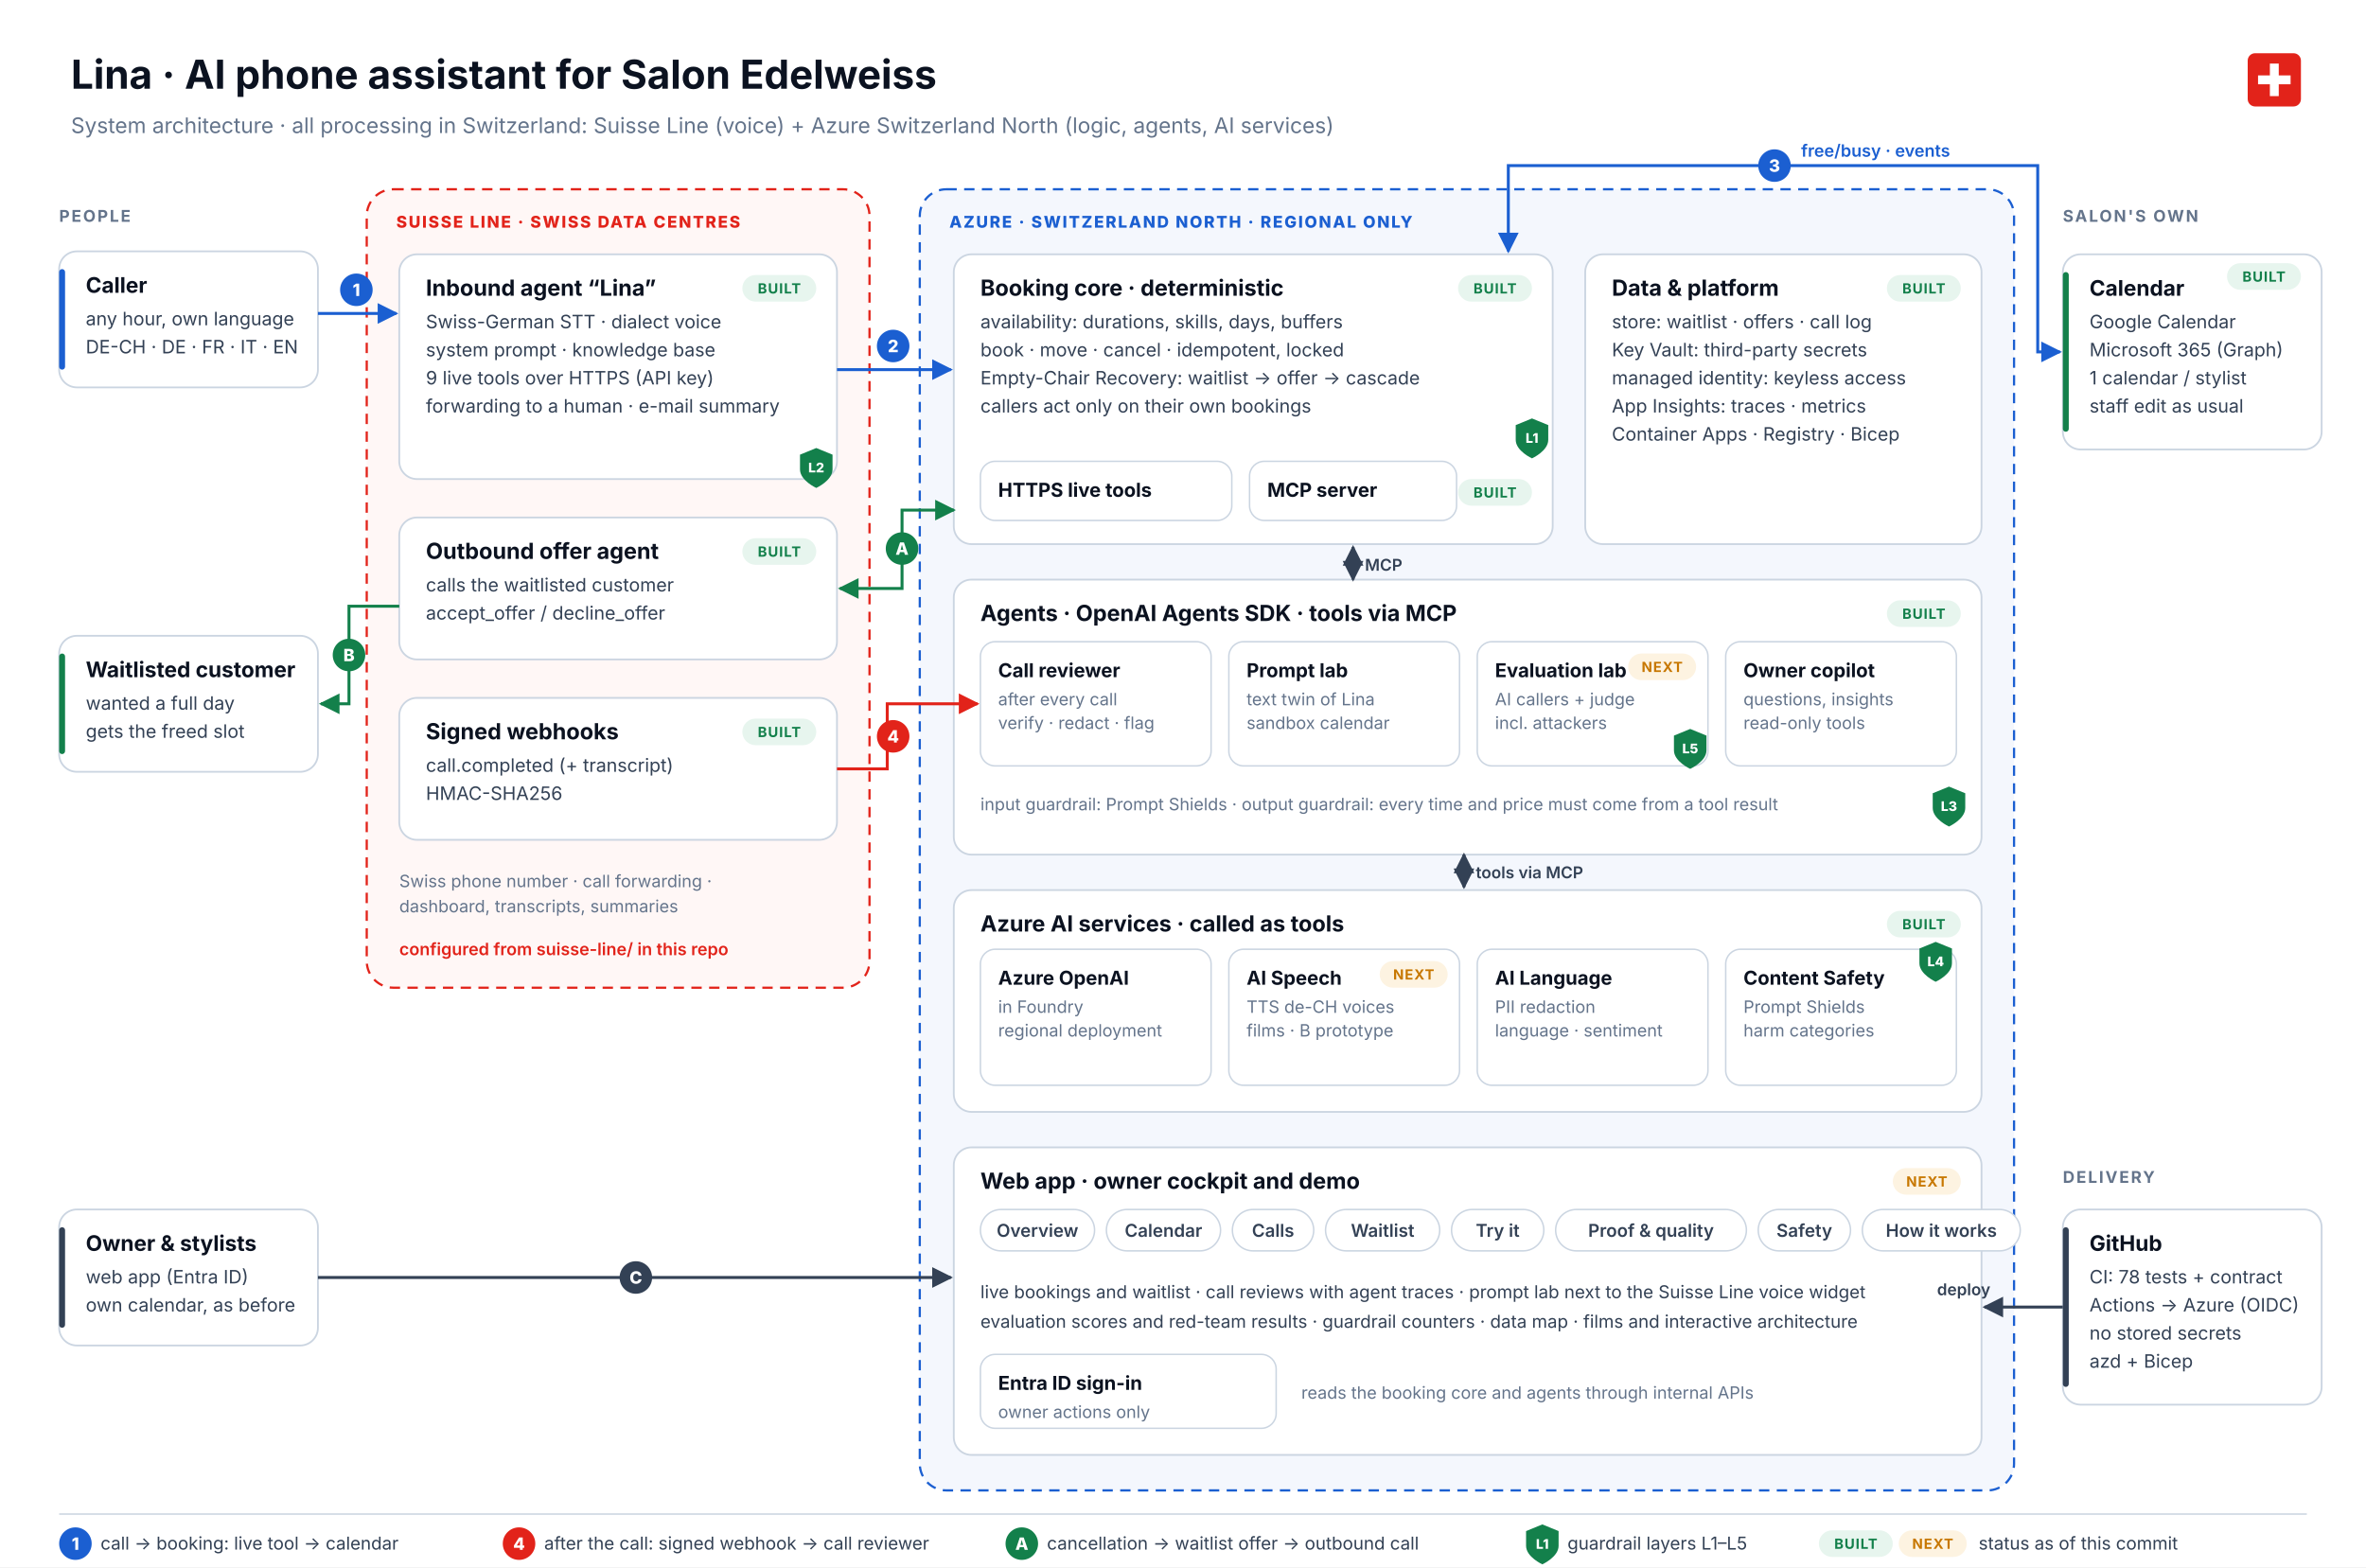
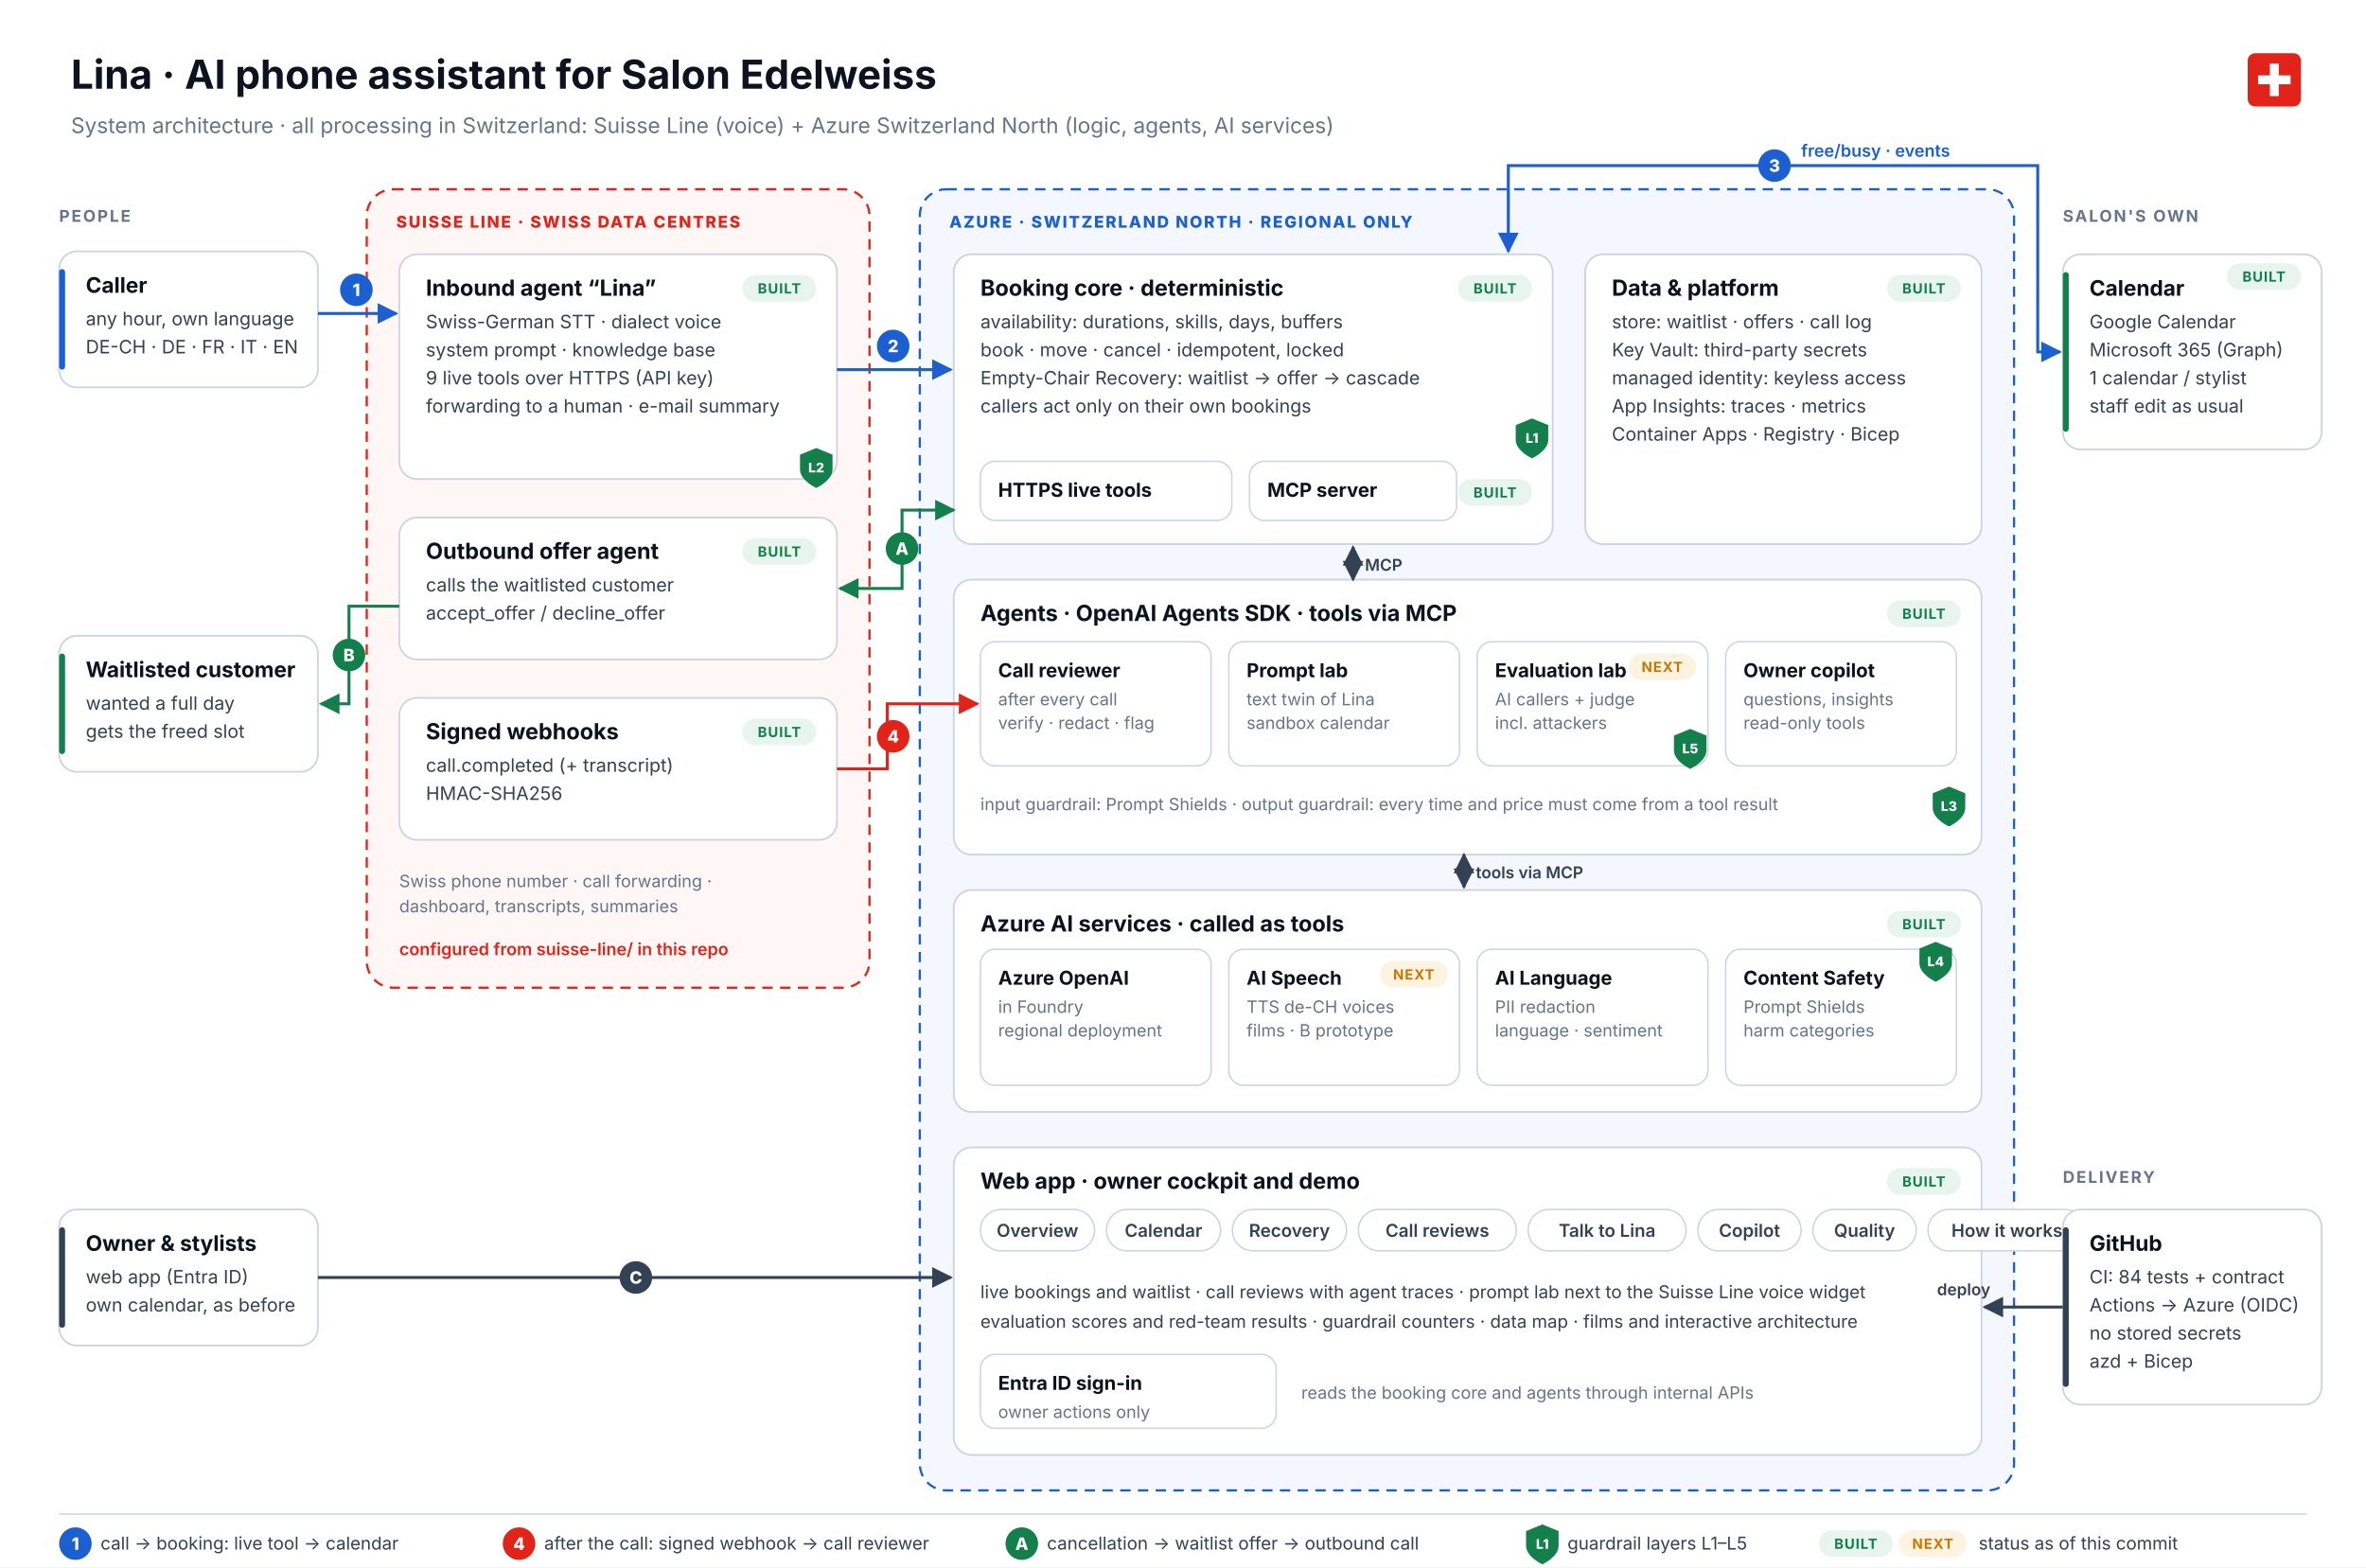
<svg xmlns="http://www.w3.org/2000/svg" viewBox="0 0 1600 1060" width="1600" height="1060" role="img" aria-labelledby="t d">
  <defs>
    <marker id="a-1B5FD1" viewBox="0 0 10 10" refX="9" refY="5" markerWidth="7" markerHeight="7" orient="auto">
      <path d="M0,0 L10,5 L0,10 z" fill="#1B5FD1" />
    </marker>
    <marker id="a-1B5FD1-s" viewBox="0 0 10 10" refX="1" refY="5" markerWidth="7" markerHeight="7" orient="auto">
      <path d="M10,0 L0,5 L10,10 z" fill="#1B5FD1" />
    </marker>
    <marker id="a-E2231A" viewBox="0 0 10 10" refX="9" refY="5" markerWidth="7" markerHeight="7" orient="auto">
      <path d="M0,0 L10,5 L0,10 z" fill="#E2231A" />
    </marker>
    <marker id="a-E2231A-s" viewBox="0 0 10 10" refX="1" refY="5" markerWidth="7" markerHeight="7" orient="auto">
      <path d="M10,0 L0,5 L10,10 z" fill="#E2231A" />
    </marker>
    <marker id="a-13804B" viewBox="0 0 10 10" refX="9" refY="5" markerWidth="7" markerHeight="7" orient="auto">
      <path d="M0,0 L10,5 L0,10 z" fill="#13804B" />
    </marker>
    <marker id="a-13804B-s" viewBox="0 0 10 10" refX="1" refY="5" markerWidth="7" markerHeight="7" orient="auto">
      <path d="M10,0 L0,5 L10,10 z" fill="#13804B" />
    </marker>
    <marker id="a-334155" viewBox="0 0 10 10" refX="9" refY="5" markerWidth="7" markerHeight="7" orient="auto">
      <path d="M0,0 L10,5 L0,10 z" fill="#334155" />
    </marker>
    <marker id="a-334155-s" viewBox="0 0 10 10" refX="1" refY="5" markerWidth="7" markerHeight="7" orient="auto">
      <path d="M10,0 L0,5 L10,10 z" fill="#334155" />
    </marker>
  </defs>
  <rect width="1600" height="1060" fill="#FFFFFF" />
  <text x="48" y="60" font-family="Inter, 'Segoe UI', system-ui, sans-serif" font-size="27" font-weight="750" fill="#0B1220" text-anchor="start">Lina · AI phone assistant for Salon Edelweiss</text>
  <text x="48" y="90" font-family="Inter, 'Segoe UI', system-ui, sans-serif" font-size="14.5" font-weight="400" fill="#64748B" text-anchor="start">System architecture · all processing in Switzerland: Suisse Line (voice) + Azure Switzerland North (logic, agents, AI services)</text>
  <rect x="1520" y="36" width="36" height="36" rx="5" fill="#E2231A" />
  <rect x="1535" y="43" width="6" height="22" fill="#fff" />
  <rect x="1527" y="51" width="22" height="6" fill="#fff" />
  <text x="40" y="150" font-family="Inter, 'Segoe UI', system-ui, sans-serif" font-size="11" font-weight="750" fill="#64748B" text-anchor="start" letter-spacing="1.2">PEOPLE</text>
  <rect x="40" y="170" width="175" height="92" rx="12" fill="#FFFFFF" stroke="#CBD5E1" stroke-width="1.2" />
  <rect x="40" y="182" width="4" height="68" rx="2" fill="#1B5FD1" />
  <text x="58" y="198" font-family="Inter, 'Segoe UI', system-ui, sans-serif" font-size="14.5" font-weight="650" fill="#0B1220" text-anchor="start">Caller</text>
  <text x="58" y="220" font-family="Inter, 'Segoe UI', system-ui, sans-serif" font-size="12.5" font-weight="400" fill="#334155" text-anchor="start">any hour, own language</text>
  <text x="58" y="239" font-family="Inter, 'Segoe UI', system-ui, sans-serif" font-size="12.5" font-weight="400" fill="#334155" text-anchor="start">DE-CH · DE · FR · IT · EN</text>
  <rect x="40" y="430" width="175" height="92" rx="12" fill="#FFFFFF" stroke="#CBD5E1" stroke-width="1.2" />
  <rect x="40" y="442" width="4" height="68" rx="2" fill="#13804B" />
  <text x="58" y="458" font-family="Inter, 'Segoe UI', system-ui, sans-serif" font-size="14.5" font-weight="650" fill="#0B1220" text-anchor="start">Waitlisted customer</text>
  <text x="58" y="480" font-family="Inter, 'Segoe UI', system-ui, sans-serif" font-size="12.5" font-weight="400" fill="#334155" text-anchor="start">wanted a full day</text>
  <text x="58" y="499" font-family="Inter, 'Segoe UI', system-ui, sans-serif" font-size="12.5" font-weight="400" fill="#334155" text-anchor="start">gets the freed slot</text>
  <rect x="40" y="818" width="175" height="92" rx="12" fill="#FFFFFF" stroke="#CBD5E1" stroke-width="1.2" />
  <rect x="40" y="830" width="4" height="68" rx="2" fill="#334155" />
  <text x="58" y="846" font-family="Inter, 'Segoe UI', system-ui, sans-serif" font-size="14.5" font-weight="650" fill="#0B1220" text-anchor="start">Owner &amp; stylists</text>
  <text x="58" y="868" font-family="Inter, 'Segoe UI', system-ui, sans-serif" font-size="12.5" font-weight="400" fill="#334155" text-anchor="start">web app (Entra ID)</text>
  <text x="58" y="887" font-family="Inter, 'Segoe UI', system-ui, sans-serif" font-size="12.5" font-weight="400" fill="#334155" text-anchor="start">own calendar, as before</text>
  <rect x="248" y="128" width="340" height="540" rx="18" fill="#FFF7F6" stroke="#E2231A" stroke-width="1.5" stroke-dasharray="7 5" />
  <text x="268" y="154" font-family="Inter, 'Segoe UI', system-ui, sans-serif" font-size="11" font-weight="800" fill="#E2231A" text-anchor="start" letter-spacing="1.1">SUISSE LINE · SWISS DATA CENTRES</text>
  <rect x="270" y="172" width="296" height="152" rx="12" fill="#FFFFFF" stroke="#CBD5E1" stroke-width="1.2" />
  <text x="288" y="200" font-family="Inter, 'Segoe UI', system-ui, sans-serif" font-size="15" font-weight="650" fill="#0B1220" text-anchor="start">Inbound agent “Lina”</text>
  <text x="288" y="222" font-family="Inter, 'Segoe UI', system-ui, sans-serif" font-size="12.5" font-weight="400" fill="#334155" text-anchor="start">Swiss-German STT · dialect voice</text>
  <text x="288" y="241" font-family="Inter, 'Segoe UI', system-ui, sans-serif" font-size="12.5" font-weight="400" fill="#334155" text-anchor="start">system prompt · knowledge base</text>
  <text x="288" y="260" font-family="Inter, 'Segoe UI', system-ui, sans-serif" font-size="12.5" font-weight="400" fill="#334155" text-anchor="start">9 live tools over HTTPS (API key)</text>
  <text x="288" y="279" font-family="Inter, 'Segoe UI', system-ui, sans-serif" font-size="12.5" font-weight="400" fill="#334155" text-anchor="start">forwarding to a human · e-mail summary</text>
  <rect x="502" y="186" width="50" height="18" rx="9" fill="#E7F5EE" />
  <text x="527.0" y="198.5" font-family="Inter, 'Segoe UI', system-ui, sans-serif" font-size="9.5" font-weight="700" fill="#13804B" text-anchor="middle" letter-spacing="0.6">BUILT</text>
  <g transform="translate(552,316)">
    <path d="M0,-13 L11,-8.5 V1.5 C11,9 0,14 0,14 C0,14 -11,9 -11,1.5 V-8.5 Z" fill="#13804B" />
    <text x="0" y="3.5" font-family="Inter, system-ui, sans-serif" font-size="9" font-weight="800" fill="#fff" text-anchor="middle">L2</text>
  </g>
  <rect x="270" y="350" width="296" height="96" rx="12" fill="#FFFFFF" stroke="#CBD5E1" stroke-width="1.2" />
  <text x="288" y="378" font-family="Inter, 'Segoe UI', system-ui, sans-serif" font-size="15" font-weight="650" fill="#0B1220" text-anchor="start">Outbound offer agent</text>
  <text x="288" y="400" font-family="Inter, 'Segoe UI', system-ui, sans-serif" font-size="12.5" font-weight="400" fill="#334155" text-anchor="start">calls the waitlisted customer</text>
  <text x="288" y="419" font-family="Inter, 'Segoe UI', system-ui, sans-serif" font-size="12.5" font-weight="400" fill="#334155" text-anchor="start">accept_offer / decline_offer</text>
  <rect x="502" y="364" width="50" height="18" rx="9" fill="#E7F5EE" />
  <text x="527.0" y="376.5" font-family="Inter, 'Segoe UI', system-ui, sans-serif" font-size="9.5" font-weight="700" fill="#13804B" text-anchor="middle" letter-spacing="0.6">BUILT</text>
  <rect x="270" y="472" width="296" height="96" rx="12" fill="#FFFFFF" stroke="#CBD5E1" stroke-width="1.2" />
  <text x="288" y="500" font-family="Inter, 'Segoe UI', system-ui, sans-serif" font-size="15" font-weight="650" fill="#0B1220" text-anchor="start">Signed webhooks</text>
  <text x="288" y="522" font-family="Inter, 'Segoe UI', system-ui, sans-serif" font-size="12.5" font-weight="400" fill="#334155" text-anchor="start">call.completed (+ transcript)</text>
  <text x="288" y="541" font-family="Inter, 'Segoe UI', system-ui, sans-serif" font-size="12.5" font-weight="400" fill="#334155" text-anchor="start">HMAC-SHA256</text>
  <rect x="502" y="486" width="50" height="18" rx="9" fill="#E7F5EE" />
  <text x="527.0" y="498.5" font-family="Inter, 'Segoe UI', system-ui, sans-serif" font-size="9.5" font-weight="700" fill="#13804B" text-anchor="middle" letter-spacing="0.6">BUILT</text>
  <text x="270" y="600" font-family="Inter, 'Segoe UI', system-ui, sans-serif" font-size="11.5" font-weight="400" fill="#64748B" text-anchor="start">Swiss phone number · call forwarding ·</text>
  <text x="270" y="617" font-family="Inter, 'Segoe UI', system-ui, sans-serif" font-size="11.5" font-weight="400" fill="#64748B" text-anchor="start">dashboard, transcripts, summaries</text>
  <text x="270" y="646" font-family="Inter, 'Segoe UI', system-ui, sans-serif" font-size="11.5" font-weight="600" fill="#E2231A" text-anchor="start">configured from suisse-line/ in this repo</text>
  <rect x="622" y="128" width="740" height="880" rx="18" fill="#F4F7FD" stroke="#1B5FD1" stroke-width="1.5" stroke-dasharray="7 5" />
  <text x="642" y="154" font-family="Inter, 'Segoe UI', system-ui, sans-serif" font-size="11" font-weight="800" fill="#1B5FD1" text-anchor="start" letter-spacing="1.1">AZURE · SWITZERLAND NORTH · REGIONAL ONLY</text>
  <rect x="645" y="172" width="405" height="196" rx="12" fill="#FFFFFF" stroke="#CBD5E1" stroke-width="1.2" />
  <text x="663" y="200" font-family="Inter, 'Segoe UI', system-ui, sans-serif" font-size="15" font-weight="650" fill="#0B1220" text-anchor="start">Booking core · deterministic</text>
  <text x="663" y="222" font-family="Inter, 'Segoe UI', system-ui, sans-serif" font-size="12.5" font-weight="400" fill="#334155" text-anchor="start">availability: durations, skills, days, buffers</text>
  <text x="663" y="241" font-family="Inter, 'Segoe UI', system-ui, sans-serif" font-size="12.5" font-weight="400" fill="#334155" text-anchor="start">book · move · cancel · idempotent, locked</text>
  <text x="663" y="260" font-family="Inter, 'Segoe UI', system-ui, sans-serif" font-size="12.5" font-weight="400" fill="#334155" text-anchor="start">Empty-Chair Recovery: waitlist → offer → cascade</text>
  <text x="663" y="279" font-family="Inter, 'Segoe UI', system-ui, sans-serif" font-size="12.5" font-weight="400" fill="#334155" text-anchor="start">callers act only on their own bookings</text>
  <rect x="986" y="186" width="50" height="18" rx="9" fill="#E7F5EE" />
  <text x="1011.0" y="198.5" font-family="Inter, 'Segoe UI', system-ui, sans-serif" font-size="9.5" font-weight="700" fill="#13804B" text-anchor="middle" letter-spacing="0.6">BUILT</text>
  <rect x="663" y="312" width="170" height="40" rx="10" fill="#FFFFFF" stroke="#CBD5E1" />
  <text x="675" y="336" font-family="Inter, 'Segoe UI', system-ui, sans-serif" font-size="13" font-weight="650" fill="#0B1220" text-anchor="start">HTTPS live tools</text>
  <rect x="845" y="312" width="140" height="40" rx="10" fill="#FFFFFF" stroke="#CBD5E1" />
  <text x="857" y="336" font-family="Inter, 'Segoe UI', system-ui, sans-serif" font-size="13" font-weight="650" fill="#0B1220" text-anchor="start">MCP server</text>
  <rect x="986" y="324" width="50" height="18" rx="9" fill="#E7F5EE" />
  <text x="1011.0" y="336.5" font-family="Inter, 'Segoe UI', system-ui, sans-serif" font-size="9.5" font-weight="700" fill="#13804B" text-anchor="middle" letter-spacing="0.6">BUILT</text>
  <text x="1000" y="338" font-family="Inter, 'Segoe UI', system-ui, sans-serif" font-size="1" font-weight="400" fill="#334155" text-anchor="start" />
  <g transform="translate(1036,296)">
    <path d="M0,-13 L11,-8.5 V1.5 C11,9 0,14 0,14 C0,14 -11,9 -11,1.5 V-8.5 Z" fill="#13804B" />
    <text x="0" y="3.5" font-family="Inter, system-ui, sans-serif" font-size="9" font-weight="800" fill="#fff" text-anchor="middle">L1</text>
  </g>
  <rect x="1072" y="172" width="268" height="196" rx="12" fill="#FFFFFF" stroke="#CBD5E1" stroke-width="1.2" />
  <text x="1090" y="200" font-family="Inter, 'Segoe UI', system-ui, sans-serif" font-size="15" font-weight="650" fill="#0B1220" text-anchor="start">Data &amp; platform</text>
  <text x="1090" y="222" font-family="Inter, 'Segoe UI', system-ui, sans-serif" font-size="12.5" font-weight="400" fill="#334155" text-anchor="start">store: waitlist · offers · call log</text>
  <text x="1090" y="241" font-family="Inter, 'Segoe UI', system-ui, sans-serif" font-size="12.5" font-weight="400" fill="#334155" text-anchor="start">Key Vault: third-party secrets</text>
  <text x="1090" y="260" font-family="Inter, 'Segoe UI', system-ui, sans-serif" font-size="12.5" font-weight="400" fill="#334155" text-anchor="start">managed identity: keyless access</text>
  <text x="1090" y="279" font-family="Inter, 'Segoe UI', system-ui, sans-serif" font-size="12.5" font-weight="400" fill="#334155" text-anchor="start">App Insights: traces · metrics</text>
  <text x="1090" y="298" font-family="Inter, 'Segoe UI', system-ui, sans-serif" font-size="12.5" font-weight="400" fill="#334155" text-anchor="start">Container Apps · Registry · Bicep</text>
  <rect x="1276" y="186" width="50" height="18" rx="9" fill="#E7F5EE" />
  <text x="1301.0" y="198.5" font-family="Inter, 'Segoe UI', system-ui, sans-serif" font-size="9.5" font-weight="700" fill="#13804B" text-anchor="middle" letter-spacing="0.6">BUILT</text>
  <rect x="645" y="392" width="695" height="186" rx="12" fill="#FFFFFF" stroke="#CBD5E1" stroke-width="1.2" />
  <text x="663" y="420" font-family="Inter, 'Segoe UI', system-ui, sans-serif" font-size="15" font-weight="650" fill="#0B1220" text-anchor="start">Agents · OpenAI Agents SDK · tools via MCP</text>
  <rect x="1276" y="406" width="50" height="18" rx="9" fill="#E7F5EE" />
  <text x="1301.0" y="418.5" font-family="Inter, 'Segoe UI', system-ui, sans-serif" font-size="9.5" font-weight="700" fill="#13804B" text-anchor="middle" letter-spacing="0.6">BUILT</text>
  <rect x="663" y="434" width="156" height="84" rx="10" fill="#FFFFFF" stroke="#CBD5E1" />
  <text x="675" y="458" font-family="Inter, 'Segoe UI', system-ui, sans-serif" font-size="13" font-weight="650" fill="#0B1220" text-anchor="start">Call reviewer</text>
  <text x="675" y="477" font-family="Inter, 'Segoe UI', system-ui, sans-serif" font-size="11.5" font-weight="400" fill="#64748B" text-anchor="start">after every call</text>
  <text x="675" y="493" font-family="Inter, 'Segoe UI', system-ui, sans-serif" font-size="11.5" font-weight="400" fill="#64748B" text-anchor="start">verify · redact · flag</text>
  <rect x="831" y="434" width="156" height="84" rx="10" fill="#FFFFFF" stroke="#CBD5E1" />
  <text x="843" y="458" font-family="Inter, 'Segoe UI', system-ui, sans-serif" font-size="13" font-weight="650" fill="#0B1220" text-anchor="start">Prompt lab</text>
  <text x="843" y="477" font-family="Inter, 'Segoe UI', system-ui, sans-serif" font-size="11.5" font-weight="400" fill="#64748B" text-anchor="start">text twin of Lina</text>
  <text x="843" y="493" font-family="Inter, 'Segoe UI', system-ui, sans-serif" font-size="11.5" font-weight="400" fill="#64748B" text-anchor="start">sandbox calendar</text>
  <rect x="999" y="434" width="156" height="84" rx="10" fill="#FFFFFF" stroke="#CBD5E1" />
  <text x="1011" y="458" font-family="Inter, 'Segoe UI', system-ui, sans-serif" font-size="13" font-weight="650" fill="#0B1220" text-anchor="start">Evaluation lab</text>
  <text x="1011" y="477" font-family="Inter, 'Segoe UI', system-ui, sans-serif" font-size="11.5" font-weight="400" fill="#64748B" text-anchor="start">AI callers + judge</text>
  <text x="1011" y="493" font-family="Inter, 'Segoe UI', system-ui, sans-serif" font-size="11.5" font-weight="400" fill="#64748B" text-anchor="start">incl. attackers</text>
  <rect x="1101" y="442" width="46" height="18" rx="9" fill="#FDF3E1" />
  <text x="1124.0" y="454.5" font-family="Inter, 'Segoe UI', system-ui, sans-serif" font-size="9.5" font-weight="700" fill="#C77700" text-anchor="middle" letter-spacing="0.6">NEXT</text>
  <rect x="1167" y="434" width="156" height="84" rx="10" fill="#FFFFFF" stroke="#CBD5E1" />
  <text x="1179" y="458" font-family="Inter, 'Segoe UI', system-ui, sans-serif" font-size="13" font-weight="650" fill="#0B1220" text-anchor="start">Owner copilot</text>
  <text x="1179" y="477" font-family="Inter, 'Segoe UI', system-ui, sans-serif" font-size="11.5" font-weight="400" fill="#64748B" text-anchor="start">questions, insights</text>
  <text x="1179" y="493" font-family="Inter, 'Segoe UI', system-ui, sans-serif" font-size="11.5" font-weight="400" fill="#64748B" text-anchor="start">read-only tools</text>
  <text x="663" y="548" font-family="Inter, 'Segoe UI', system-ui, sans-serif" font-size="11.5" font-weight="400" fill="#64748B" text-anchor="start">input guardrail: Prompt Shields · output guardrail: every time and price must come from a tool result</text>
  <g transform="translate(1318,545)">
    <path d="M0,-13 L11,-8.5 V1.5 C11,9 0,14 0,14 C0,14 -11,9 -11,1.5 V-8.5 Z" fill="#13804B" />
    <text x="0" y="3.5" font-family="Inter, system-ui, sans-serif" font-size="9" font-weight="800" fill="#fff" text-anchor="middle">L3</text>
  </g>
  <g transform="translate(1143,506)">
    <path d="M0,-13 L11,-8.5 V1.5 C11,9 0,14 0,14 C0,14 -11,9 -11,1.5 V-8.5 Z" fill="#13804B" />
    <text x="0" y="3.5" font-family="Inter, system-ui, sans-serif" font-size="9" font-weight="800" fill="#fff" text-anchor="middle">L5</text>
  </g>
  <rect x="645" y="602" width="695" height="150" rx="12" fill="#FFFFFF" stroke="#CBD5E1" stroke-width="1.2" />
  <text x="663" y="630" font-family="Inter, 'Segoe UI', system-ui, sans-serif" font-size="15" font-weight="650" fill="#0B1220" text-anchor="start">Azure AI services · called as tools</text>
  <rect x="1276" y="616" width="50" height="18" rx="9" fill="#E7F5EE" />
  <text x="1301.0" y="628.5" font-family="Inter, 'Segoe UI', system-ui, sans-serif" font-size="9.5" font-weight="700" fill="#13804B" text-anchor="middle" letter-spacing="0.6">BUILT</text>
  <rect x="663" y="642" width="156" height="92" rx="10" fill="#FFFFFF" stroke="#CBD5E1" />
  <text x="675" y="666" font-family="Inter, 'Segoe UI', system-ui, sans-serif" font-size="13" font-weight="650" fill="#0B1220" text-anchor="start">Azure OpenAI</text>
  <text x="675" y="685" font-family="Inter, 'Segoe UI', system-ui, sans-serif" font-size="11.5" font-weight="400" fill="#64748B" text-anchor="start">in Foundry</text>
  <text x="675" y="701" font-family="Inter, 'Segoe UI', system-ui, sans-serif" font-size="11.5" font-weight="400" fill="#64748B" text-anchor="start">regional deployment</text>
  <rect x="831" y="642" width="156" height="92" rx="10" fill="#FFFFFF" stroke="#CBD5E1" />
  <text x="843" y="666" font-family="Inter, 'Segoe UI', system-ui, sans-serif" font-size="13" font-weight="650" fill="#0B1220" text-anchor="start">AI Speech</text>
  <text x="843" y="685" font-family="Inter, 'Segoe UI', system-ui, sans-serif" font-size="11.5" font-weight="400" fill="#64748B" text-anchor="start">TTS de-CH voices</text>
  <text x="843" y="701" font-family="Inter, 'Segoe UI', system-ui, sans-serif" font-size="11.5" font-weight="400" fill="#64748B" text-anchor="start">films · B prototype</text>
  <rect x="933" y="650" width="46" height="18" rx="9" fill="#FDF3E1" />
  <text x="956.0" y="662.5" font-family="Inter, 'Segoe UI', system-ui, sans-serif" font-size="9.5" font-weight="700" fill="#C77700" text-anchor="middle" letter-spacing="0.6">NEXT</text>
  <rect x="999" y="642" width="156" height="92" rx="10" fill="#FFFFFF" stroke="#CBD5E1" />
  <text x="1011" y="666" font-family="Inter, 'Segoe UI', system-ui, sans-serif" font-size="13" font-weight="650" fill="#0B1220" text-anchor="start">AI Language</text>
  <text x="1011" y="685" font-family="Inter, 'Segoe UI', system-ui, sans-serif" font-size="11.5" font-weight="400" fill="#64748B" text-anchor="start">PII redaction</text>
  <text x="1011" y="701" font-family="Inter, 'Segoe UI', system-ui, sans-serif" font-size="11.5" font-weight="400" fill="#64748B" text-anchor="start">language · sentiment</text>
  <rect x="1167" y="642" width="156" height="92" rx="10" fill="#FFFFFF" stroke="#CBD5E1" />
  <text x="1179" y="666" font-family="Inter, 'Segoe UI', system-ui, sans-serif" font-size="13" font-weight="650" fill="#0B1220" text-anchor="start">Content Safety</text>
  <text x="1179" y="685" font-family="Inter, 'Segoe UI', system-ui, sans-serif" font-size="11.5" font-weight="400" fill="#64748B" text-anchor="start">Prompt Shields</text>
  <text x="1179" y="701" font-family="Inter, 'Segoe UI', system-ui, sans-serif" font-size="11.5" font-weight="400" fill="#64748B" text-anchor="start">harm categories</text>
  <g transform="translate(1309,650)">
    <path d="M0,-13 L11,-8.5 V1.5 C11,9 0,14 0,14 C0,14 -11,9 -11,1.5 V-8.5 Z" fill="#13804B" />
    <text x="0" y="3.5" font-family="Inter, system-ui, sans-serif" font-size="9" font-weight="800" fill="#fff" text-anchor="middle">L4</text>
  </g>
  <rect x="645" y="776" width="695" height="208" rx="12" fill="#FFFFFF" stroke="#CBD5E1" stroke-width="1.2" />
  <text x="663" y="804" font-family="Inter, 'Segoe UI', system-ui, sans-serif" font-size="15" font-weight="650" fill="#0B1220" text-anchor="start">Web app · owner cockpit and demo</text>
-   <rect x="1280" y="790" width="46" height="18" rx="9" fill="#FDF3E1" />
-   <text x="1303.0" y="802.5" font-family="Inter, 'Segoe UI', system-ui, sans-serif" font-size="9.5" font-weight="700" fill="#C77700" text-anchor="middle" letter-spacing="0.6">NEXT</text>
+   <rect x="1276" y="790" width="50" height="18" rx="9" fill="#E7F5EE" />
+   <text x="1301.0" y="802.5" font-family="Inter, 'Segoe UI', system-ui, sans-serif" font-size="9.5" font-weight="700" fill="#13804B" text-anchor="middle" letter-spacing="0.6">BUILT</text>
  <rect x="663" y="818" width="77.2" height="28" rx="14" fill="#FFFFFF" stroke="#CBD5E1" />
  <text x="701.6" y="836.5" font-family="Inter, 'Segoe UI', system-ui, sans-serif" font-size="12" font-weight="600" fill="#334155" text-anchor="middle">Overview</text>
  <rect x="748.2" y="818" width="77.2" height="28" rx="14" fill="#FFFFFF" stroke="#CBD5E1" />
  <text x="786.8" y="836.5" font-family="Inter, 'Segoe UI', system-ui, sans-serif" font-size="12" font-weight="600" fill="#334155" text-anchor="middle">Calendar</text>
-   <rect x="833.4" y="818" width="55.0" height="28" rx="14" fill="#FFFFFF" stroke="#CBD5E1" />
-   <text x="860.9" y="836.5" font-family="Inter, 'Segoe UI', system-ui, sans-serif" font-size="12" font-weight="600" fill="#334155" text-anchor="middle">Calls</text>
-   <rect x="896.4" y="818" width="77.2" height="28" rx="14" fill="#FFFFFF" stroke="#CBD5E1" />
-   <text x="935" y="836.5" font-family="Inter, 'Segoe UI', system-ui, sans-serif" font-size="12" font-weight="600" fill="#334155" text-anchor="middle">Waitlist</text>
-   <rect x="981.6" y="818" width="62.4" height="28" rx="14" fill="#FFFFFF" stroke="#CBD5E1" />
-   <text x="1012.8" y="836.5" font-family="Inter, 'Segoe UI', system-ui, sans-serif" font-size="12" font-weight="600" fill="#334155" text-anchor="middle">Try it</text>
-   <rect x="1052" y="818" width="129.0" height="28" rx="14" fill="#FFFFFF" stroke="#CBD5E1" />
-   <text x="1116.5" y="836.5" font-family="Inter, 'Segoe UI', system-ui, sans-serif" font-size="12" font-weight="600" fill="#334155" text-anchor="middle">Proof &amp; quality</text>
-   <rect x="1189" y="818" width="62.4" height="28" rx="14" fill="#FFFFFF" stroke="#CBD5E1" />
-   <text x="1220.2" y="836.5" font-family="Inter, 'Segoe UI', system-ui, sans-serif" font-size="12" font-weight="600" fill="#334155" text-anchor="middle">Safety</text>
-   <rect x="1259.4" y="818" width="106.8" height="28" rx="14" fill="#FFFFFF" stroke="#CBD5E1" />
-   <text x="1312.8" y="836.5" font-family="Inter, 'Segoe UI', system-ui, sans-serif" font-size="12" font-weight="600" fill="#334155" text-anchor="middle">How it works</text>
+   <rect x="833.4" y="818" width="77.2" height="28" rx="14" fill="#FFFFFF" stroke="#CBD5E1" />
+   <text x="872" y="836.5" font-family="Inter, 'Segoe UI', system-ui, sans-serif" font-size="12" font-weight="600" fill="#334155" text-anchor="middle">Recovery</text>
+   <rect x="918.6" y="818" width="106.8" height="28" rx="14" fill="#FFFFFF" stroke="#CBD5E1" />
+   <text x="972" y="836.5" font-family="Inter, 'Segoe UI', system-ui, sans-serif" font-size="12" font-weight="600" fill="#334155" text-anchor="middle">Call reviews</text>
+   <rect x="1033.4" y="818" width="106.8" height="28" rx="14" fill="#FFFFFF" stroke="#CBD5E1" />
+   <text x="1086.8" y="836.5" font-family="Inter, 'Segoe UI', system-ui, sans-serif" font-size="12" font-weight="600" fill="#334155" text-anchor="middle">Talk to Lina</text>
+   <rect x="1148.2" y="818" width="69.8" height="28" rx="14" fill="#FFFFFF" stroke="#CBD5E1" />
+   <text x="1183.1" y="836.5" font-family="Inter, 'Segoe UI', system-ui, sans-serif" font-size="12" font-weight="600" fill="#334155" text-anchor="middle">Copilot</text>
+   <rect x="1226.0" y="818" width="69.8" height="28" rx="14" fill="#FFFFFF" stroke="#CBD5E1" />
+   <text x="1260.9" y="836.5" font-family="Inter, 'Segoe UI', system-ui, sans-serif" font-size="12" font-weight="600" fill="#334155" text-anchor="middle">Quality</text>
+   <rect x="1303.8" y="818" width="106.8" height="28" rx="14" fill="#FFFFFF" stroke="#CBD5E1" />
+   <text x="1357.2" y="836.5" font-family="Inter, 'Segoe UI', system-ui, sans-serif" font-size="12" font-weight="600" fill="#334155" text-anchor="middle">How it works</text>
  <text x="663" y="878" font-family="Inter, 'Segoe UI', system-ui, sans-serif" font-size="12" font-weight="400" fill="#334155" text-anchor="start">live bookings and waitlist · call reviews with agent traces · prompt lab next to the Suisse Line voice widget</text>
  <text x="663" y="898" font-family="Inter, 'Segoe UI', system-ui, sans-serif" font-size="12" font-weight="400" fill="#334155" text-anchor="start">evaluation scores and red-team results · guardrail counters · data map · films and interactive architecture</text>
  <rect x="663" y="916" width="200" height="50" rx="10" fill="#FFFFFF" stroke="#CBD5E1" />
  <text x="675" y="940" font-family="Inter, 'Segoe UI', system-ui, sans-serif" font-size="13" font-weight="650" fill="#0B1220" text-anchor="start">Entra ID sign-in</text>
  <text x="675" y="959" font-family="Inter, 'Segoe UI', system-ui, sans-serif" font-size="11.5" font-weight="400" fill="#64748B" text-anchor="start">owner actions only</text>
  <text x="880" y="946" font-family="Inter, 'Segoe UI', system-ui, sans-serif" font-size="11.5" font-weight="400" fill="#64748B" text-anchor="start">reads the booking core and agents through internal APIs</text>
  <text x="1395" y="150" font-family="Inter, 'Segoe UI', system-ui, sans-serif" font-size="11" font-weight="750" fill="#64748B" text-anchor="start" letter-spacing="1.2">SALON'S OWN</text>
  <rect x="1395" y="172" width="175" height="132" rx="12" fill="#FFFFFF" stroke="#CBD5E1" stroke-width="1.2" />
  <rect x="1395" y="184" width="4" height="108" rx="2" fill="#13804B" />
  <text x="1413" y="200" font-family="Inter, 'Segoe UI', system-ui, sans-serif" font-size="14.5" font-weight="650" fill="#0B1220" text-anchor="start">Calendar</text>
  <text x="1413" y="222" font-family="Inter, 'Segoe UI', system-ui, sans-serif" font-size="12.5" font-weight="400" fill="#334155" text-anchor="start">Google Calendar</text>
  <text x="1413" y="241" font-family="Inter, 'Segoe UI', system-ui, sans-serif" font-size="12.5" font-weight="400" fill="#334155" text-anchor="start">Microsoft 365 (Graph)</text>
  <text x="1413" y="260" font-family="Inter, 'Segoe UI', system-ui, sans-serif" font-size="12.5" font-weight="400" fill="#334155" text-anchor="start">1 calendar / stylist</text>
  <text x="1413" y="279" font-family="Inter, 'Segoe UI', system-ui, sans-serif" font-size="12.5" font-weight="400" fill="#334155" text-anchor="start">staff edit as usual</text>
  <rect x="1506" y="178" width="50" height="18" rx="9" fill="#E7F5EE" />
  <text x="1531.0" y="190.5" font-family="Inter, 'Segoe UI', system-ui, sans-serif" font-size="9.5" font-weight="700" fill="#13804B" text-anchor="middle" letter-spacing="0.6">BUILT</text>
  <text x="1395" y="800" font-family="Inter, 'Segoe UI', system-ui, sans-serif" font-size="11" font-weight="750" fill="#64748B" text-anchor="start" letter-spacing="1.2">DELIVERY</text>
  <rect x="1395" y="818" width="175" height="132" rx="12" fill="#FFFFFF" stroke="#CBD5E1" stroke-width="1.2" />
  <rect x="1395" y="830" width="4" height="108" rx="2" fill="#334155" />
  <text x="1413" y="846" font-family="Inter, 'Segoe UI', system-ui, sans-serif" font-size="14.5" font-weight="650" fill="#0B1220" text-anchor="start">GitHub</text>
-   <text x="1413" y="868" font-family="Inter, 'Segoe UI', system-ui, sans-serif" font-size="12.5" font-weight="400" fill="#334155" text-anchor="start">CI: 78 tests + contract</text>
+   <text x="1413" y="868" font-family="Inter, 'Segoe UI', system-ui, sans-serif" font-size="12.5" font-weight="400" fill="#334155" text-anchor="start">CI: 84 tests + contract</text>
  <text x="1413" y="887" font-family="Inter, 'Segoe UI', system-ui, sans-serif" font-size="12.5" font-weight="400" fill="#334155" text-anchor="start">Actions → Azure (OIDC)</text>
  <text x="1413" y="906" font-family="Inter, 'Segoe UI', system-ui, sans-serif" font-size="12.5" font-weight="400" fill="#334155" text-anchor="start">no stored secrets</text>
  <text x="1413" y="925" font-family="Inter, 'Segoe UI', system-ui, sans-serif" font-size="12.5" font-weight="400" fill="#334155" text-anchor="start">azd + Bicep</text>
  <path d="M215,212 H268" fill="none" stroke="#1B5FD1" stroke-width="2" marker-end="url(#a-1B5FD1)" />
  <circle cx="241" cy="196" r="11" fill="#1B5FD1" />
  <text x="241" y="200.2" font-family="Inter, 'Segoe UI', system-ui, sans-serif" font-size="11.5" font-weight="800" fill="#fff" text-anchor="middle">1</text>
  <path d="M566,250 H643" fill="none" stroke="#1B5FD1" stroke-width="2" marker-end="url(#a-1B5FD1)" />
  <circle cx="604" cy="234" r="11" fill="#1B5FD1" />
  <text x="604" y="238.2" font-family="Inter, 'Segoe UI', system-ui, sans-serif" font-size="11.5" font-weight="800" fill="#fff" text-anchor="middle">2</text>
  <path d="M1020,170 V112 H1378 V238 H1393" fill="none" stroke="#1B5FD1" stroke-width="2" marker-end="url(#a-1B5FD1)" marker-start="url(#a-1B5FD1-s)" />
  <circle cx="1200" cy="112" r="11" fill="#1B5FD1" />
  <text x="1200" y="116.2" font-family="Inter, 'Segoe UI', system-ui, sans-serif" font-size="11.5" font-weight="800" fill="#fff" text-anchor="middle">3</text>
  <text x="1218" y="106" font-family="Inter, 'Segoe UI', system-ui, sans-serif" font-size="11.5" font-weight="600" fill="#1B5FD1" text-anchor="start">free/busy · events</text>
  <path d="M566,520 H600 V476 H661" fill="none" stroke="#E2231A" stroke-width="2" marker-end="url(#a-E2231A)" />
  <circle cx="604" cy="498" r="11" fill="#E2231A" />
  <text x="604" y="502.2" font-family="Inter, 'Segoe UI', system-ui, sans-serif" font-size="11.5" font-weight="800" fill="#fff" text-anchor="middle">4</text>
  <path d="M990,578 V600" fill="none" stroke="#334155" stroke-width="2" marker-end="url(#a-334155)" marker-start="url(#a-334155-s)" />
  <text x="998" y="594" font-family="Inter, 'Segoe UI', system-ui, sans-serif" font-size="11" font-weight="600" fill="#334155" text-anchor="start">tools via MCP</text>
  <path d="M915,392 V370" fill="none" stroke="#334155" stroke-width="2" marker-end="url(#a-334155)" marker-start="url(#a-334155-s)" />
  <text x="923" y="386" font-family="Inter, 'Segoe UI', system-ui, sans-serif" font-size="11" font-weight="600" fill="#334155" text-anchor="start">MCP</text>
  <path d="M645,345 H610 V398 H568" fill="none" stroke="#13804B" stroke-width="2" marker-end="url(#a-13804B)" marker-start="url(#a-13804B-s)" />
  <circle cx="610" cy="371" r="11" fill="#13804B" />
  <text x="610" y="375.2" font-family="Inter, 'Segoe UI', system-ui, sans-serif" font-size="11.5" font-weight="800" fill="#fff" text-anchor="middle">A</text>
  <path d="M270,410 H236 V476 H217" fill="none" stroke="#13804B" stroke-width="2" marker-end="url(#a-13804B)" />
  <circle cx="236" cy="443" r="11" fill="#13804B" />
  <text x="236" y="447.2" font-family="Inter, 'Segoe UI', system-ui, sans-serif" font-size="11.5" font-weight="800" fill="#fff" text-anchor="middle">B</text>
  <path d="M215,864 H643" fill="none" stroke="#334155" stroke-width="2" marker-end="url(#a-334155)" />
  <circle cx="430" cy="864" r="11" fill="#334155" />
  <text x="430" y="868.2" font-family="Inter, 'Segoe UI', system-ui, sans-serif" font-size="11.5" font-weight="800" fill="#fff" text-anchor="middle">C</text>
  <path d="M1395,884 H1342" fill="none" stroke="#334155" stroke-width="2" marker-end="url(#a-334155)" />
  <text x="1346" y="876" font-family="Inter, 'Segoe UI', system-ui, sans-serif" font-size="11" font-weight="600" fill="#334155" text-anchor="end">deploy</text>
  <line x1="40" y1="1024" x2="1560" y2="1024" stroke="#CBD5E1" />
  <circle cx="51" cy="1044" r="11" fill="#1B5FD1" />
  <text x="51" y="1048.2" font-family="Inter, 'Segoe UI', system-ui, sans-serif" font-size="11.5" font-weight="800" fill="#fff" text-anchor="middle">1</text>
  <text x="68" y="1048" font-family="Inter, 'Segoe UI', system-ui, sans-serif" font-size="12" font-weight="400" fill="#334155" text-anchor="start">call → booking: live tool → calendar</text>
  <circle cx="351" cy="1044" r="11" fill="#E2231A" />
  <text x="351" y="1048.2" font-family="Inter, 'Segoe UI', system-ui, sans-serif" font-size="11.5" font-weight="800" fill="#fff" text-anchor="middle">4</text>
  <text x="368" y="1048" font-family="Inter, 'Segoe UI', system-ui, sans-serif" font-size="12" font-weight="400" fill="#334155" text-anchor="start">after the call: signed webhook → call reviewer</text>
  <circle cx="691" cy="1044" r="11" fill="#13804B" />
  <text x="691" y="1048.2" font-family="Inter, 'Segoe UI', system-ui, sans-serif" font-size="11.5" font-weight="800" fill="#fff" text-anchor="middle">A</text>
  <text x="708" y="1048" font-family="Inter, 'Segoe UI', system-ui, sans-serif" font-size="12" font-weight="400" fill="#334155" text-anchor="start">cancellation → waitlist offer → outbound call</text>
  <g transform="translate(1043,1044)">
    <path d="M0,-13 L11,-8.5 V1.5 C11,9 0,14 0,14 C0,14 -11,9 -11,1.5 V-8.5 Z" fill="#13804B" />
    <text x="0" y="3.5" font-family="Inter, system-ui, sans-serif" font-size="9" font-weight="800" fill="#fff" text-anchor="middle">L1</text>
  </g>
  <text x="1060" y="1048" font-family="Inter, 'Segoe UI', system-ui, sans-serif" font-size="12" font-weight="400" fill="#334155" text-anchor="start">guardrail layers L1–L5</text>
  <rect x="1230" y="1035" width="50" height="18" rx="9" fill="#E7F5EE" />
  <text x="1255.0" y="1047.5" font-family="Inter, 'Segoe UI', system-ui, sans-serif" font-size="9.5" font-weight="700" fill="#13804B" text-anchor="middle" letter-spacing="0.6">BUILT</text>
  <rect x="1284" y="1035" width="46" height="18" rx="9" fill="#FDF3E1" />
  <text x="1307.0" y="1047.5" font-family="Inter, 'Segoe UI', system-ui, sans-serif" font-size="9.5" font-weight="700" fill="#C77700" text-anchor="middle" letter-spacing="0.6">NEXT</text>
  <text x="1338" y="1048" font-family="Inter, 'Segoe UI', system-ui, sans-serif" font-size="12" font-weight="400" fill="#334155" text-anchor="start">status as of this commit</text>
</svg>
